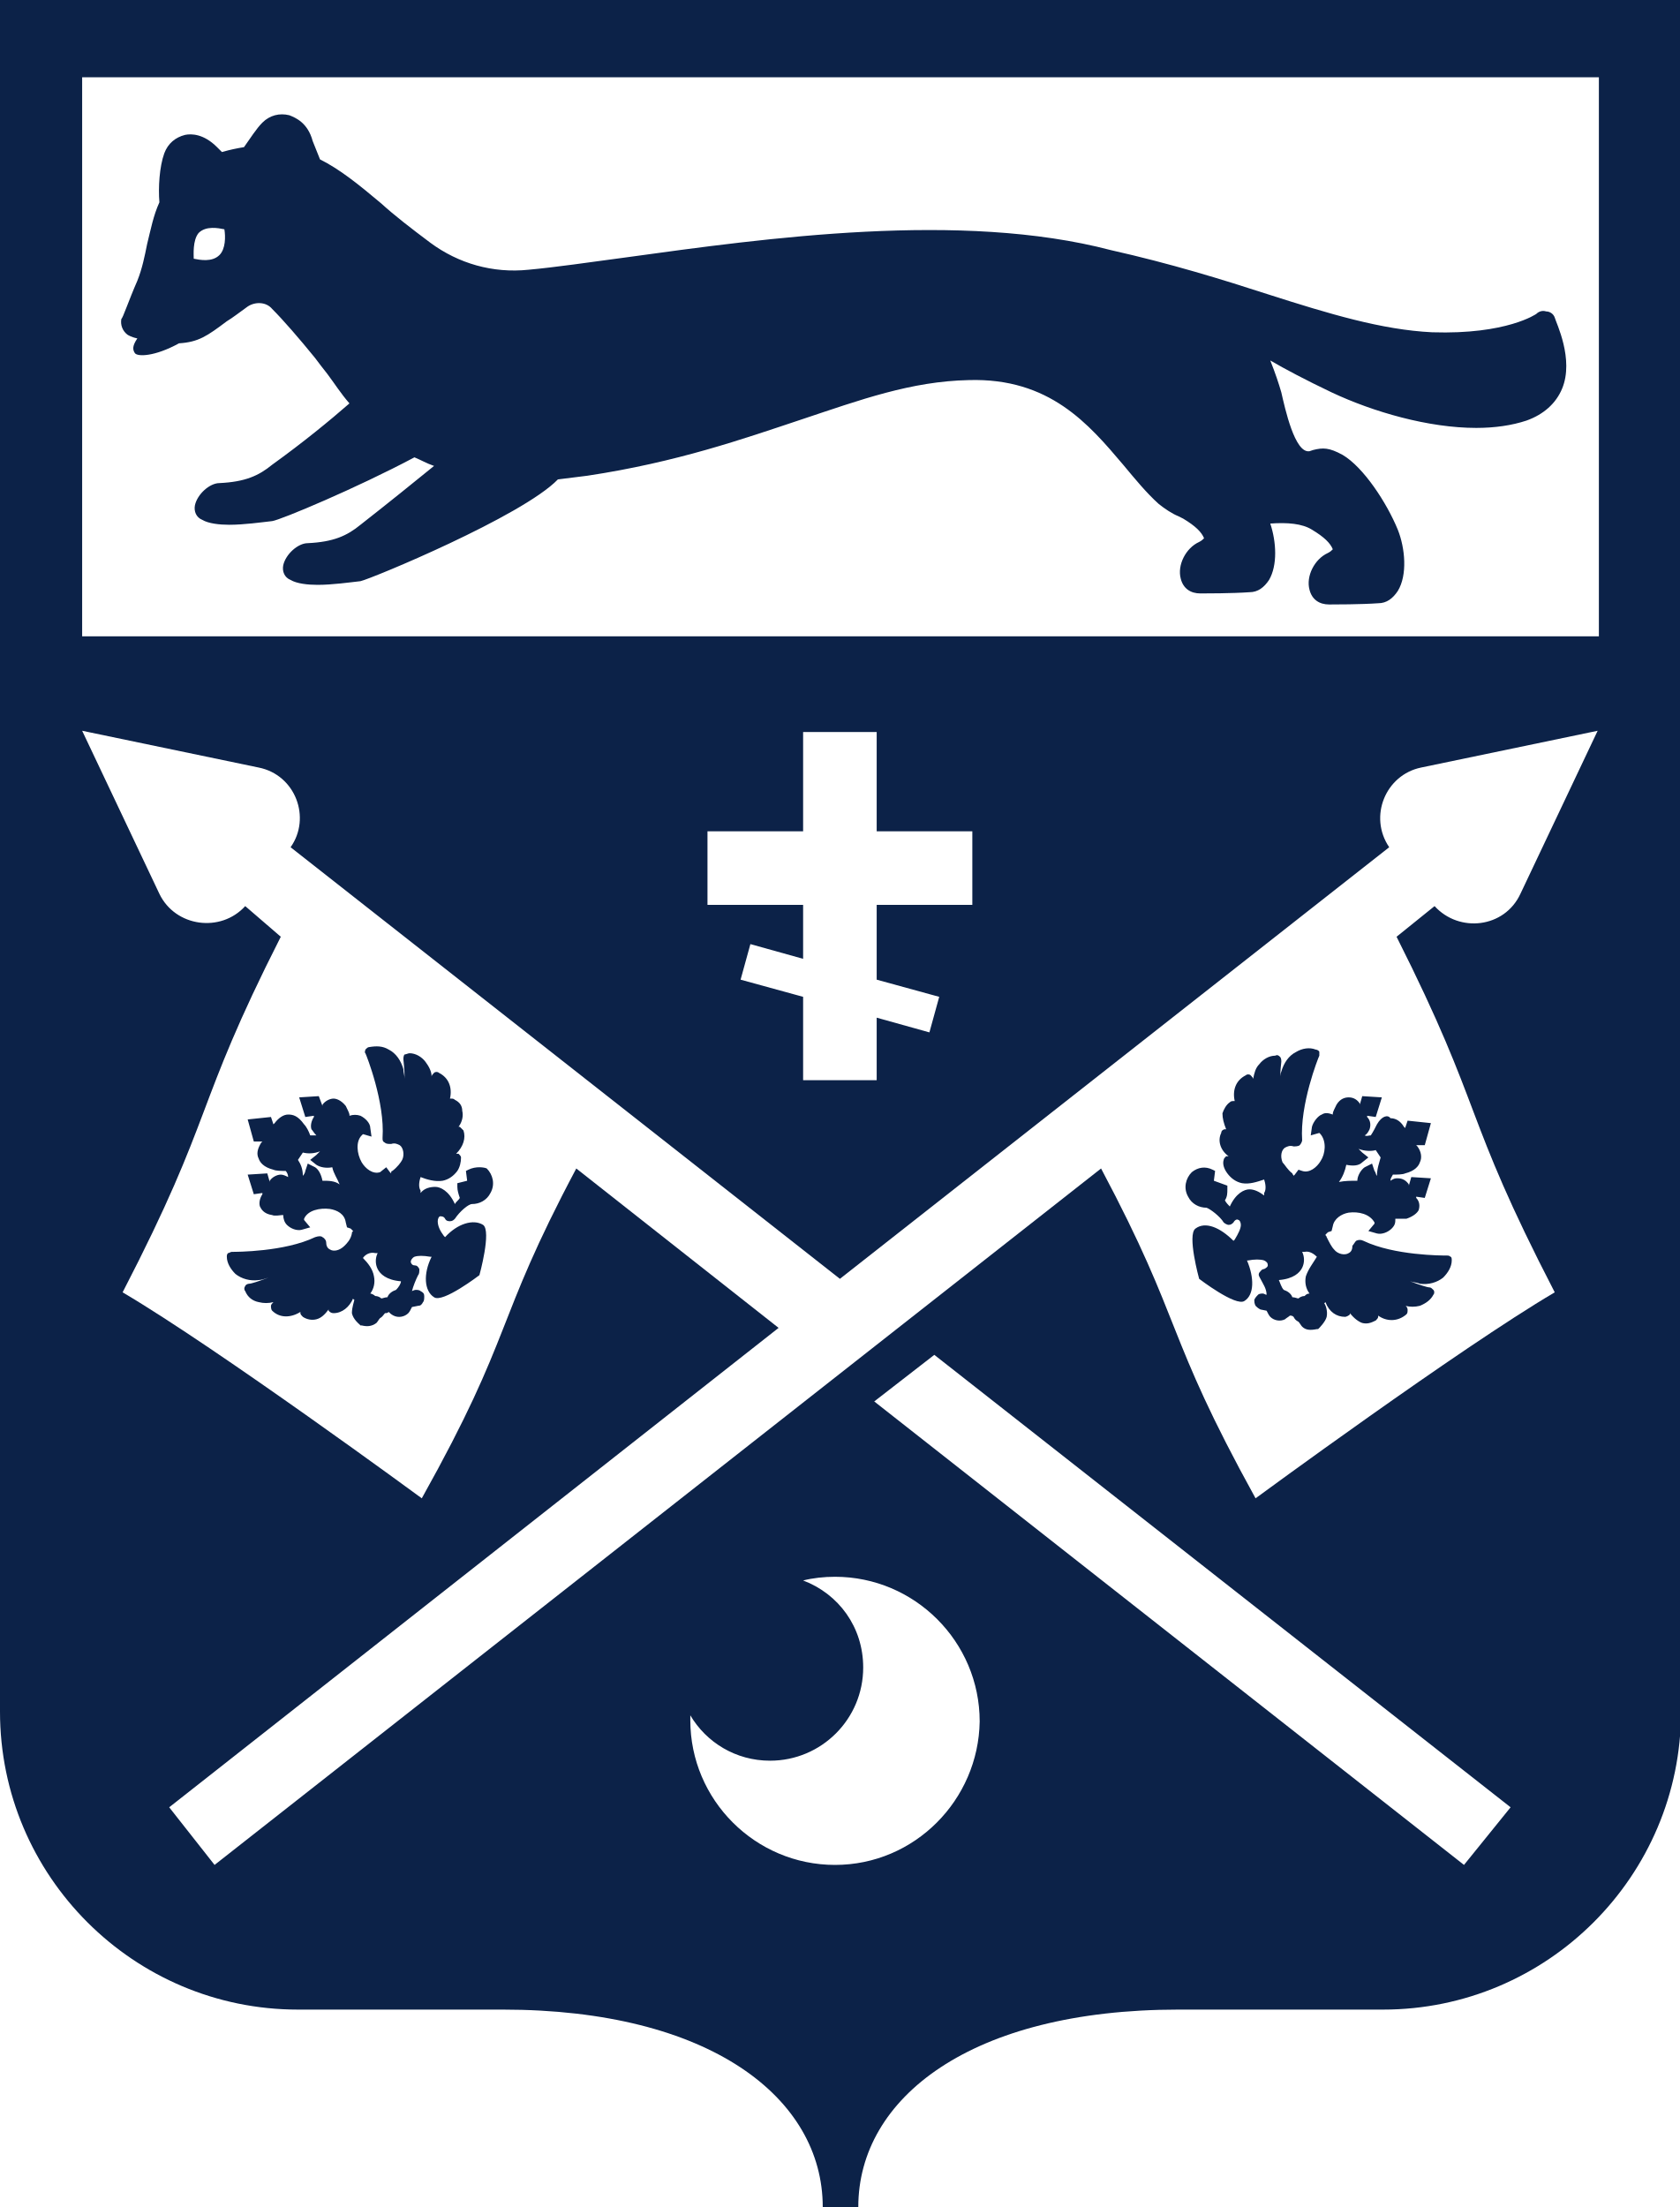
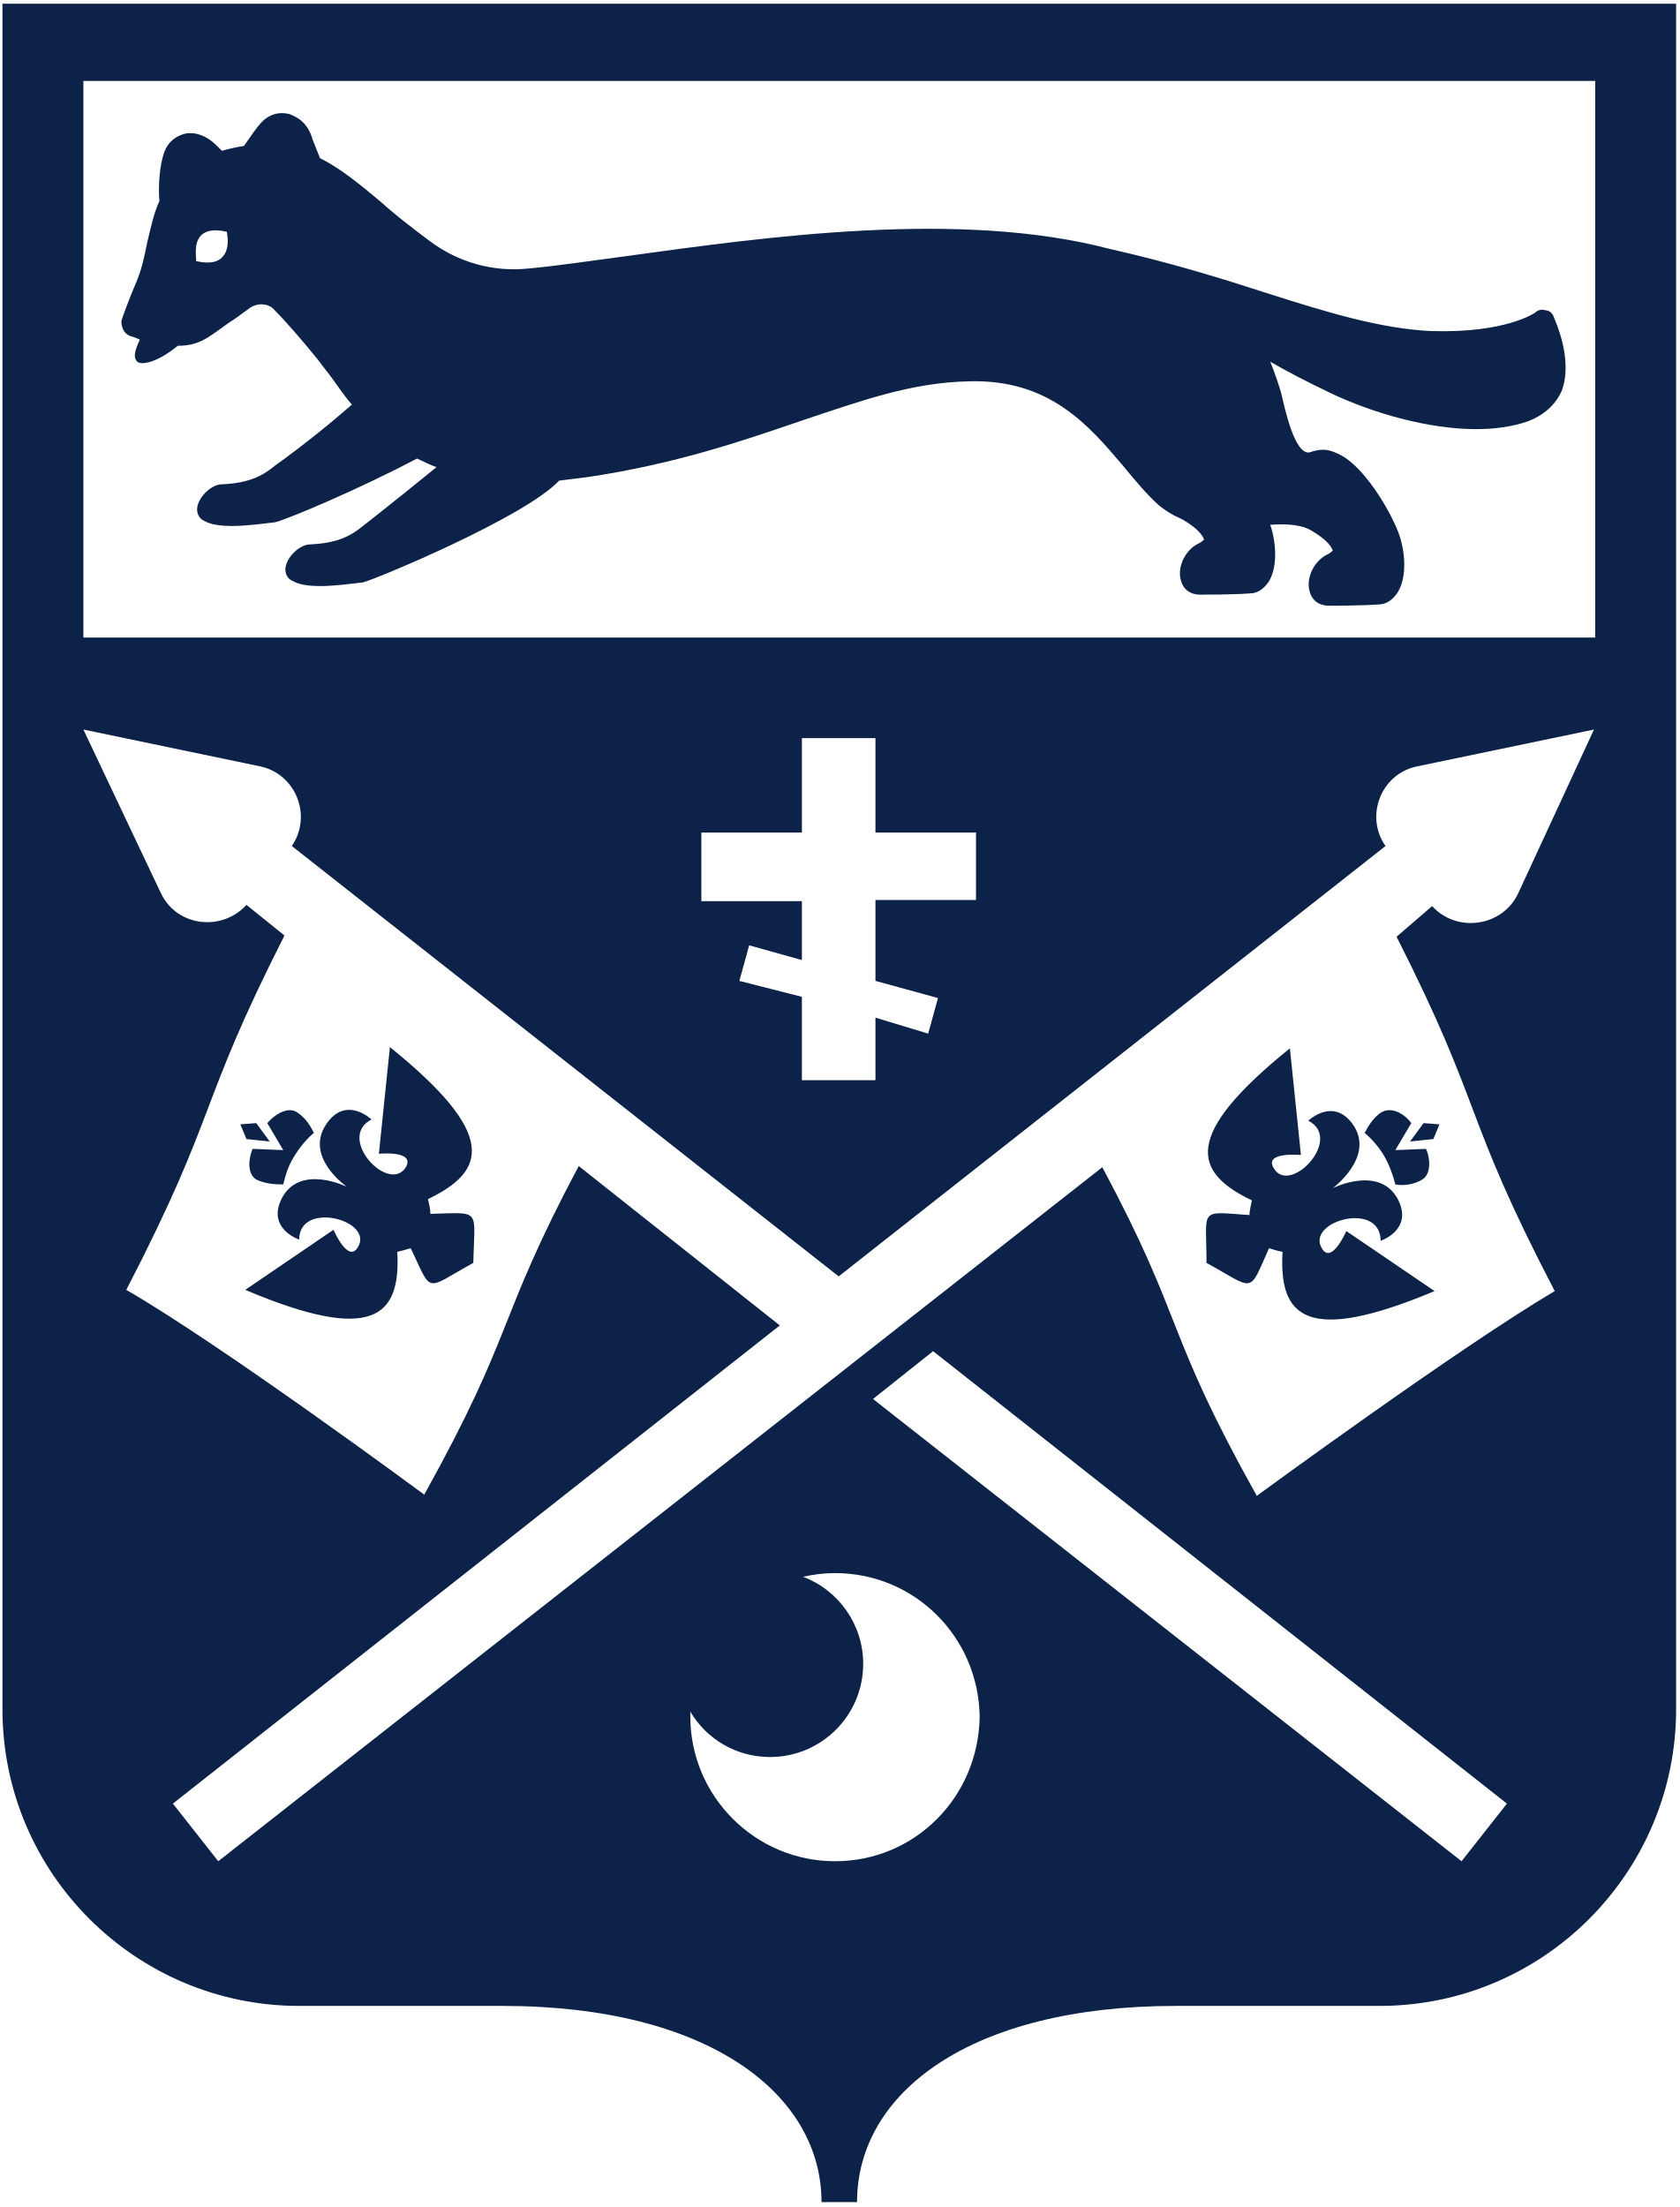
<svg xmlns="http://www.w3.org/2000/svg" version="1.1" id="Layer_1" x="0px" y="0px" viewBox="0 0 137 180" style="enable-background:new 0 0 137 180;" xml:space="preserve">
  <style type="text/css">
- 	.st0{fill:#0C2248;}
+ 	.st0{fill-rule:evenodd;clip-rule:evenodd;fill:#0C2248;}
</style>
-   <g>
-     <path class="st0" d="M38.2,95.4L38,95.5l0.1,0.8l-0.8,0.2l0,0.3c0,0.3,0.1,0.6,0.2,0.9c-0.1,0.2-0.3,0.3-0.4,0.5   c-0.5-1.1-1.2-1.4-1.6-1.4c-0.4,0-0.9,0.1-1.2,0.5c0-0.1,0-0.2,0-0.2c-0.2-0.3-0.1-0.8,0-1.1c0.5,0.2,1.2,0.4,1.8,0.3   c0.5-0.1,0.9-0.4,1.2-0.8c0,0,0,0,0,0c0.2-0.3,0.3-0.7,0.3-1.1c0-0.1-0.1-0.2-0.2-0.3c-0.1,0-0.1,0-0.2,0c0.6-0.6,0.8-1.3,0.6-1.9   c-0.1-0.1-0.2-0.2-0.3-0.3c0,0-0.1,0-0.1,0c0.3-0.4,0.4-0.9,0.3-1.3c0-0.4-0.2-0.7-0.6-0.9c-0.1-0.1-0.2-0.1-0.3-0.1   c0,0-0.1,0-0.1,0c0.2-0.9-0.1-1.7-0.9-2.1c-0.1-0.1-0.3-0.1-0.4,0c-0.1,0.1-0.2,0.2-0.2,0.3c0-0.4-0.2-0.8-0.5-1.2   c-0.3-0.4-0.8-0.7-1.3-0.7c-0.1,0-0.3,0.1-0.4,0.1c-0.1,0.1-0.1,0.3-0.1,0.4c0,0.1,0.1,0.8,0.1,1.6c0-0.3-0.1-0.5-0.1-0.8   c-0.2-0.7-0.6-1.3-1.2-1.6c-0.5-0.3-1-0.3-1.6-0.2c-0.1,0-0.2,0.1-0.3,0.2c0,0.1-0.1,0.2,0,0.3c0.1,0.2,1.6,4,1.4,6.9   c0,0.2,0,0.3,0.2,0.4c0.1,0.1,0.3,0.1,0.5,0.1c0.3-0.1,0.5,0,0.7,0.1c0.3,0.2,0.4,0.8,0.2,1.2c-0.1,0.2-0.4,0.6-0.8,0.9   c-0.1,0-0.1,0.1-0.1,0.2l-0.1-0.1l-0.3-0.4L31,95.6c-0.6,0.2-1.2-0.3-1.5-0.8c-0.4-0.7-0.5-1.7,0-2.2c0.1-0.1,0.1-0.1,0.1-0.1   l0.7,0.2L30.2,92c0-0.4-0.4-0.8-0.8-1c-0.3-0.1-0.6-0.1-0.9,0l0-0.1c0-0.1-0.2-0.5-0.3-0.7c-0.4-0.5-0.8-0.6-1-0.6   c-0.3,0-0.7,0.2-0.9,0.5l0,0.1L26,89.4l-1.6,0.1l0.5,1.6l0.7-0.1l0,0.1c-0.2,0.3-0.3,0.7-0.2,1c0.1,0.1,0.2,0.3,0.4,0.5   c-0.2,0-0.3,0-0.5,0c-0.1-0.3-0.3-0.7-0.5-0.9c-0.5-0.7-0.9-0.8-1.3-0.8c-0.4,0-0.8,0.3-1.1,0.7l-0.1,0.1l-0.2-0.6l-1.9,0.2   l0.5,1.8l0.7,0l-0.1,0.1c-0.3,0.5-0.4,0.9-0.2,1.3c0.1,0.3,0.4,0.7,1.2,0.9c0.2,0.1,0.7,0.1,1,0.1c0.1,0.1,0.2,0.3,0.2,0.5   c-0.2-0.1-0.4-0.2-0.6-0.2c-0.3,0-0.7,0.2-0.9,0.5l0,0.1l-0.2-0.7l-1.6,0.1l0.5,1.6l0.7-0.1l0,0.1c-0.2,0.3-0.3,0.7-0.2,1   c0.1,0.2,0.3,0.6,1,0.7c0.2,0.1,0.7,0,0.8,0l0.1,0c0,0.3,0.1,0.6,0.3,0.8c0.3,0.3,0.8,0.5,1.2,0.4l0.7-0.2l-0.5-0.6   c0,0,0-0.1,0-0.1c0.3-0.7,1.3-0.9,2.1-0.8c0.6,0.1,1.2,0.4,1.3,1.1l0.1,0.4l0.3,0.1l0.2,0.2c-0.1,0.1-0.1,0.1-0.1,0.2   c-0.1,0.5-0.4,0.8-0.6,1c-0.4,0.4-0.9,0.5-1.2,0.3c-0.2-0.1-0.3-0.3-0.3-0.6c0-0.1-0.1-0.3-0.3-0.4c-0.1-0.1-0.3-0.1-0.6,0   c-2.5,1.2-6.4,1.2-6.8,1.2c-0.1,0-0.2,0.1-0.3,0.1c-0.1,0.1-0.1,0.2-0.1,0.3c0,0.5,0.3,1,0.7,1.4c0.5,0.4,1.2,0.6,1.9,0.5   c0.2,0,0.5-0.1,0.8-0.2c-0.8,0.3-1.4,0.5-1.6,0.5c-0.1,0-0.3,0.1-0.3,0.2c-0.1,0.1-0.1,0.3,0,0.4c0.2,0.5,0.6,0.8,1.1,0.9   c0.4,0.1,0.8,0.1,1.2,0c-0.1,0.1-0.2,0.2-0.2,0.3c0,0.1,0,0.3,0.1,0.4c0.6,0.6,1.5,0.6,2.3,0.1c0,0,0,0.1,0,0.1   c0,0.1,0.1,0.2,0.2,0.3c0.3,0.2,0.7,0.3,1.1,0.2c0.4-0.1,0.7-0.4,1-0.8c0,0,0,0,0,0.1c0.1,0.1,0.2,0.2,0.4,0.2   c0.7,0,1.3-0.5,1.6-1.2c0,0.1,0.1,0.1,0.1,0.1c0,0,0,0,0,0c0,0.1-0.2,0.6-0.2,1.1c0.1,0.5,0.6,0.9,0.6,0.9l0.1,0.1l0.1,0   c0.4,0.1,0.8,0.1,1.2-0.2c0.1-0.1,0.2-0.3,0.3-0.4c0,0,0,0,0,0c0.2-0.1,0.3-0.3,0.4-0.4c0.1,0,0.2,0,0.3-0.1   c0.1,0.1,0.2,0.2,0.4,0.3c0.4,0.2,0.9,0.1,1.2-0.2c0.1-0.1,0.2-0.3,0.3-0.5l0.5-0.1c0.2,0,0.3-0.1,0.4-0.3c0,0,0,0,0,0   c0.1-0.1,0.1-0.3,0.1-0.5c0-0.2-0.1-0.3-0.3-0.4c-0.1-0.1-0.3-0.1-0.4-0.1c0,0-0.1,0-0.3,0.1c0.1-0.4,0.3-0.9,0.5-1.3   c0.1-0.1,0.1-0.3,0.1-0.5c-0.1-0.2-0.2-0.3-0.4-0.3c-0.2,0-0.3-0.2-0.3-0.3c0-0.1,0.1-0.3,0.3-0.4c0.3-0.1,0.7-0.1,1.3,0l0.1,0   c-0.7,1.4-0.6,2.8,0.2,3.3c0.7,0.5,3.7-1.8,3.7-1.8s1-3.6,0.3-4.1c-0.8-0.5-2.1-0.1-3.1,1l-0.1-0.1c-0.3-0.4-0.5-0.8-0.5-1.2   c0-0.2,0.1-0.4,0.2-0.4c0.1,0,0.3,0,0.4,0.2c0.1,0.2,0.3,0.2,0.4,0.2c0.2,0,0.3-0.1,0.4-0.2c0.4-0.6,1.1-1.2,1.4-1.2   c0.6,0,1.2-0.3,1.5-0.9c0.4-0.7,0.2-1.5-0.3-2C39.5,95.2,38.8,95.1,38.2,95.4z M26.3,96.3c-0.1-0.5-0.3-0.9-0.6-1.1l-0.6-0.3   l-0.2,0.6c0,0.1-0.1,0.3-0.2,0.4c0-0.6-0.2-1-0.4-1.3l0.4-0.6c0.4,0.1,0.9,0.1,1.4-0.1c-0.1,0.1-0.2,0.2-0.3,0.3l-0.5,0.4l0.5,0.4   c0.3,0.2,0.8,0.3,1.3,0.2c0.1,0.5,0.4,0.9,0.6,1.4C27.3,96.3,26.8,96.3,26.3,96.3z M32.3,105.2c-0.3,0.1-0.6,0.3-0.7,0.6   c-0.2,0-0.4,0.1-0.5,0.1c-0.1-0.1-0.3-0.2-0.5-0.2c0,0,0,0,0,0c-0.1-0.1-0.3-0.2-0.4-0.2c0,0,0,0,0,0c0,0,0,0,0,0c0,0,0,0,0,0   c0.3-0.4,0.4-0.9,0.3-1.4c-0.1-0.6-0.5-1.1-0.9-1.5c0.2-0.3,0.6-0.5,1-0.4c0.1,0,0.1,0,0.2,0c-0.2,0.4-0.2,0.9,0,1.3   c0.2,0.4,0.7,0.9,1.9,1C32.7,104.7,32.5,105,32.3,105.2z" />
-     <path class="st0" d="M112.3,91.7c-0.1,0.2-0.3,0.6-0.5,0.9c-0.2,0-0.3,0.1-0.5,0c0.2-0.1,0.3-0.3,0.4-0.5c0.1-0.3,0.1-0.7-0.2-1   l0-0.1l0.7,0.1l0.5-1.6l-1.6-0.1l-0.2,0.7l0-0.1c-0.2-0.3-0.5-0.5-0.9-0.5c-0.3,0-0.7,0.1-1,0.6c-0.1,0.2-0.3,0.6-0.3,0.7l0,0.1   c-0.3-0.1-0.6-0.2-0.9,0c-0.3,0.1-0.7,0.6-0.8,1l-0.1,0.7l0.7-0.2c0,0,0,0,0.1,0.1c0.5,0.6,0.4,1.6,0,2.2c-0.3,0.5-0.9,1-1.5,0.8   l-0.3-0.1l-0.3,0.4l-0.1,0.1c0-0.1-0.1-0.1-0.1-0.2c-0.4-0.3-0.6-0.7-0.8-0.9c-0.2-0.5-0.1-1,0.2-1.2c0.2-0.1,0.4-0.2,0.7-0.1   c0.1,0,0.4,0,0.5-0.1c0.1-0.1,0.2-0.3,0.2-0.4c-0.2-2.9,1.3-6.7,1.4-6.9c0-0.1,0-0.2,0-0.3c0-0.1-0.2-0.2-0.3-0.2   c-0.5-0.2-1.1-0.1-1.6,0.2c-0.6,0.3-1,0.9-1.2,1.6c-0.1,0.2-0.1,0.5-0.1,0.8c0-0.9,0.1-1.5,0.1-1.6c0-0.1,0-0.3-0.1-0.4   c-0.1-0.1-0.2-0.2-0.4-0.1c-0.5,0-1,0.3-1.3,0.7c-0.3,0.3-0.4,0.7-0.5,1.2c0-0.1-0.1-0.2-0.2-0.3c-0.1-0.1-0.3-0.1-0.4,0   c-0.8,0.4-1.1,1.2-0.9,2.1c0,0-0.1,0-0.1,0c-0.1,0-0.2,0-0.3,0.1c-0.3,0.2-0.5,0.6-0.6,0.9c0,0.4,0.1,0.8,0.3,1.3c0,0-0.1,0-0.1,0   c-0.1,0-0.3,0.1-0.3,0.3c-0.3,0.6-0.1,1.4,0.6,1.9c-0.1,0-0.1,0-0.2,0c-0.1,0.1-0.2,0.2-0.2,0.3c-0.1,0.3,0,0.7,0.3,1.1   c0,0,0,0,0,0c0.3,0.4,0.7,0.7,1.2,0.8c0.6,0.1,1.2-0.1,1.8-0.3c0.1,0.3,0.2,0.8,0,1.1c0,0.1,0,0.1,0,0.2c-0.4-0.3-0.8-0.5-1.2-0.5   c-0.4,0-1.1,0.3-1.6,1.4c-0.1-0.1-0.3-0.3-0.4-0.5c0.2-0.3,0.2-0.6,0.2-0.9l0-0.3L99,96.3l0.1-0.8l-0.2-0.1   c-0.6-0.3-1.2-0.2-1.7,0.2c-0.5,0.5-0.7,1.3-0.3,2c0.3,0.6,0.9,0.9,1.5,0.9c0.3,0.1,1.1,0.7,1.4,1.2c0.1,0.1,0.3,0.2,0.4,0.2   c0.2,0,0.3-0.1,0.4-0.2c0.1-0.2,0.3-0.3,0.4-0.2c0.1,0,0.2,0.2,0.2,0.4c0,0.3-0.2,0.7-0.5,1.2l-0.1,0.1c-1.1-1.1-2.3-1.6-3.1-1   c-0.7,0.5,0.3,4.1,0.3,4.1s3,2.3,3.7,1.8c0.8-0.5,0.8-1.9,0.2-3.3l0.1,0c0.5-0.1,1-0.1,1.3,0c0.2,0.1,0.3,0.2,0.3,0.4   c0,0.1-0.1,0.2-0.3,0.3c-0.2,0-0.3,0.2-0.4,0.3c-0.1,0.2,0,0.3,0.1,0.5c0.2,0.4,0.5,0.8,0.5,1.3c-0.1,0-0.2-0.1-0.3-0.1   c-0.1,0-0.3,0-0.4,0.1c-0.1,0.1-0.2,0.2-0.3,0.4c0,0.2,0,0.3,0.1,0.5c0,0,0,0,0,0c0.1,0.1,0.2,0.2,0.4,0.3l0.5,0.1   c0.1,0.2,0.2,0.4,0.3,0.5c0.3,0.3,0.8,0.4,1.2,0.2c0.1-0.1,0.3-0.2,0.4-0.3c0.1,0,0.2,0,0.3,0.1c0.1,0.2,0.2,0.3,0.4,0.4   c0,0,0,0,0,0c0.1,0.1,0.2,0.3,0.3,0.4c0.3,0.3,0.7,0.3,1.2,0.2l0.1,0l0.1-0.1c0,0,0.5-0.5,0.6-0.9c0.1-0.5-0.1-1-0.2-1.1   c0,0,0,0,0,0c0,0,0.1-0.1,0.1-0.1c0.3,0.8,0.9,1.2,1.6,1.2c0.1,0,0.3-0.1,0.4-0.2c0,0,0,0,0-0.1c0.3,0.4,0.7,0.7,1,0.8   c0.4,0.1,0.7,0,1.1-0.2c0.1-0.1,0.2-0.2,0.2-0.3c0,0,0-0.1,0-0.1c0.7,0.5,1.6,0.5,2.3-0.1c0.1-0.1,0.1-0.2,0.1-0.4   c0-0.1-0.1-0.3-0.2-0.3c0.4,0.1,0.8,0.1,1.2,0c0.5-0.2,0.9-0.5,1.1-0.9c0.1-0.1,0.1-0.3,0-0.4c-0.1-0.1-0.2-0.2-0.3-0.2   c-0.2,0-0.8-0.2-1.6-0.5c0.3,0.1,0.6,0.1,0.8,0.2c0.7,0.1,1.4-0.1,1.9-0.5c0.4-0.4,0.7-0.9,0.7-1.4c0-0.1,0-0.3-0.1-0.3   c-0.1-0.1-0.2-0.1-0.3-0.1c-0.4,0-4.3,0-6.8-1.2c-0.2-0.1-0.4-0.1-0.6,0c-0.1,0.1-0.2,0.3-0.3,0.4c0,0.3-0.1,0.5-0.3,0.6   c-0.3,0.2-0.9,0.1-1.2-0.3c-0.2-0.2-0.4-0.6-0.6-1c0-0.1-0.1-0.1-0.1-0.2l0.2-0.2l0.3-0.1l0.1-0.4c0.1-0.6,0.7-1,1.3-1.1   c0.8-0.1,1.7,0.1,2.1,0.8c0,0.1,0,0.1,0,0.1l-0.5,0.6l0.7,0.2c0.4,0.1,0.9-0.1,1.2-0.4c0.3-0.3,0.3-0.5,0.3-0.8l0.1,0   c0.1,0,0.6,0,0.8,0c0.6-0.2,0.9-0.5,1-0.7c0.1-0.3,0.1-0.7-0.2-1l0-0.1l0.7,0.1l0.5-1.6l-1.6-0.1l-0.2,0.7l0-0.1   c-0.2-0.3-0.5-0.5-0.9-0.5c-0.2,0-0.3,0-0.6,0.2c0-0.2,0.1-0.3,0.2-0.5c0.3,0,0.8,0,1-0.1c0.8-0.2,1.1-0.6,1.2-0.9   c0.2-0.4,0.1-0.9-0.2-1.3l-0.1-0.1l0.7,0l0.5-1.8l-1.9-0.2l-0.2,0.6l-0.1-0.1c-0.3-0.5-0.7-0.7-1.1-0.7   C113.2,90.9,112.7,91,112.3,91.7z M106.5,104.1c-0.1,0.5,0,1,0.3,1.4c0,0,0,0,0,0c0,0,0,0,0,0c0,0,0,0,0,0c-0.2,0-0.3,0.1-0.4,0.2   c0,0,0,0,0,0c-0.2,0-0.4,0.1-0.5,0.2c-0.1,0-0.3-0.1-0.5-0.1c-0.1-0.3-0.4-0.5-0.7-0.6c-0.2-0.2-0.3-0.6-0.4-0.8   c1.2-0.1,1.7-0.6,1.9-1c0.2-0.4,0.2-0.9,0-1.3c0.1,0,0.1,0,0.2,0c0.4-0.1,0.8,0.2,1,0.4C107.1,103,106.7,103.5,106.5,104.1z    M112.3,95.9c-0.1-0.1-0.1-0.3-0.2-0.4l-0.2-0.6l-0.6,0.3c-0.3,0.2-0.6,0.7-0.6,1.1c-0.5,0-1,0-1.5,0.1c0.3-0.4,0.5-0.9,0.6-1.4   c0.5,0.1,1,0.1,1.3-0.2l0.5-0.4l-0.5-0.4c-0.1-0.1-0.2-0.2-0.3-0.3c0.5,0.2,1.1,0.2,1.4,0.1l0.4,0.6   C112.5,94.8,112.3,95.3,112.3,95.9z" />
-     <path class="st0" d="M0,0v139.6c0,13.4,10.9,24.3,24.3,24.3H41c16.9,0,26.1,7.2,26.1,16.1H70c0-8.9,9.2-16.1,26.1-16.1h16.7   c13.4,0,24.3-10.9,24.3-24.3V0H0z M68.1,152.1c-6.5,0-11.8-5.3-11.8-11.8c0-0.1,0-0.3,0-0.4c1.3,2.2,3.7,3.7,6.5,3.7   c4.2,0,7.6-3.4,7.6-7.6c0-3.3-2-6-4.9-7.1c0.8-0.2,1.7-0.3,2.6-0.3c6.5,0,11.8,5.3,11.8,11.8C79.8,146.8,74.6,152.1,68.1,152.1z    M119.4,152.1l-48.1-37.8l4.9-3.8l47,36.9L119.4,152.1z M124,72.9c-1.3,2.8-5,3.2-7,1l-3.1,2.5c7.2,14.3,5.3,14.3,12.9,29   c-7.8,4.6-24.4,16.8-24.4,16.8c-7.5-13.6-5.8-14.1-12.6-26.9l-72.3,56.8l-3.7-4.7l49.7-39.1l-16.5-13c-6.8,12.8-5,13.3-12.6,26.9   c0,0-16.6-12.2-24.4-16.8c7.6-14.7,5.7-14.8,12.9-29L20,73.9c-2,2.2-5.7,1.7-7-1L6.7,59.6l14.4,3c3,0.6,4.3,4.1,2.6,6.5l44.8,35.2   l44.8-35.2c-1.7-2.5-0.3-5.9,2.6-6.5l14.4-3L124,72.9z M79.3,67.8v6h-7.8v6.1l5.1,1.4l-0.8,2.9L71.5,83v5.1h-6v-6.8l-5.1-1.4   l0.8-2.9l4.3,1.2v-4.4h-7.8v-6h7.8v-8.1h6v8.1H79.3z M130.4,6.3v45.6H6.7V6.3H130.4z" />
-     <path class="st0" d="M10.4,27.3c0,0,0.3,0.2,0.8,0.3c-0.4,0.6-0.4,0.9-0.2,1.2c0.2,0.3,1.6,0.3,3.6-0.8c1.6-0.1,2.3-0.6,3.9-1.8   c0.5-0.3,1-0.7,1.7-1.2c0.6-0.4,1.5-0.4,2,0.2c0.9,0.9,2.2,2.4,3.5,4c0.3,0.4,0.6,0.8,1,1.3c0.6,0.8,1.1,1.6,1.8,2.4   c-1.6,1.4-3.8,3.2-6.3,5c-1.1,0.9-2.2,1.4-4.3,1.5c-0.8,0-1.8,0.9-2,1.8c-0.1,0.5,0.1,1,0.6,1.2c0.5,0.3,1.4,0.4,2.2,0.4   c1.2,0,2.6-0.2,3.5-0.3c0.7-0.1,6.9-2.7,11.6-5.2c0.5,0.2,1,0.5,1.6,0.7c-1.6,1.3-3.7,3-6,4.8c-1.1,0.9-2.2,1.4-4.3,1.5   c-0.8,0-1.8,0.9-2,1.8c-0.1,0.5,0.1,1,0.6,1.2c0.5,0.3,1.4,0.4,2.2,0.4c1.2,0,2.6-0.2,3.5-0.3c0.9-0.2,13.2-5.3,16.1-8.3   c0.8-0.1,1.6-0.2,2.4-0.3c7.3-1.1,12.7-3,17.5-4.6c4.8-1.6,8.9-3.1,13.6-3.2c6.6-0.2,9.8,3.6,12.6,6.9c1,1.2,1.9,2.3,2.9,3.2   c0.5,0.4,1.1,0.8,1.6,1l0.4,0.2c1,0.6,1.5,1.1,1.7,1.6c-0.1,0.1-0.2,0.2-0.4,0.3c-1.1,0.5-1.8,1.9-1.5,3c0.2,0.8,0.8,1.2,1.6,1.2   c0,0,0,0,0,0c0.4,0,2.6,0,4-0.1c0.7,0,1.2-0.4,1.6-1c0.7-1.2,0.6-3.1,0.1-4.6c1.4-0.1,2.6,0,3.4,0.5c1,0.6,1.5,1.1,1.7,1.6   c-0.1,0.1-0.2,0.2-0.4,0.3c-1.1,0.5-1.8,1.9-1.5,3c0.2,0.8,0.8,1.2,1.6,1.2c0,0,0,0,0,0c0.4,0,2.6,0,4-0.1c0.7,0,1.2-0.4,1.6-1   c0.8-1.3,0.6-3.5,0-5c-0.9-2.2-2.8-5.1-4.5-6.1c-1.1-0.6-1.6-0.6-2.4-0.4l-0.3,0.1c-1.2,0.2-2-3.5-2.3-4.8   c-0.2-0.7-0.5-1.6-0.9-2.6c1.2,0.7,2.9,1.6,5,2.6c3.4,1.6,7.9,2.9,11.8,2.9c1.5,0,2.9-0.2,4.1-0.6c1.4-0.5,2.4-1.4,2.9-2.6   c1-2.4-0.5-5.4-0.6-5.8c-0.1-0.3-0.4-0.5-0.7-0.5c-0.3-0.1-0.6,0-0.8,0.2c0,0-2.4,1.7-8.5,1.5c-4.1-0.2-8.4-1.5-13.4-3.1   c-3.7-1.2-7.9-2.5-12.8-3.6c0,0,0,0,0,0c-12.2-3.2-28-1-39.6,0.6c-3,0.4-5.7,0.8-7.9,1c-2.9,0.3-5.7-0.5-8-2.2   c-1.6-1.2-2.9-2.2-4-3.2c-1.9-1.6-3.4-2.8-5-3.6c-0.2-0.5-0.4-1-0.6-1.5c-0.4-1.5-1.4-1.9-1.9-2.1c-0.8-0.2-1.6,0-2.2,0.6   c-0.5,0.5-1,1.3-1.5,2c-0.6,0.1-1.1,0.2-1.8,0.4c-0.1-0.1-0.3-0.3-0.4-0.4c-1.1-1.1-2.1-1.1-2.6-1c-0.8,0.2-1.4,0.7-1.7,1.5   c-0.4,1.1-0.5,2.8-0.4,4c-0.5,1.1-0.7,2.2-1,3.4c-0.2,1-0.4,2-0.8,3C10.5,24.5,10,26,9.9,26C9.8,26.5,10,27,10.4,27.3z M16.2,19   c0.6-0.6,1.6-0.4,2.1-0.3c0.1,0.6,0.1,1.6-0.4,2.1c-0.6,0.6-1.6,0.4-2.1,0.3C15.8,20.8,15.7,19.6,16.2,19z" />
-   </g>
+   <path class="st0" d="M0.2,0.3v139.1c0,13.4,10.9,24.2,24.2,24.2H41c16.8,0,26,7.2,26,16h2.9c0-8.9,9.2-16,26-16h16.6  c13.4,0,24.2-10.9,24.2-24.2V0.3h0.1H0.2z M68.1,151.8c-6.5,0-11.8-5.3-11.8-11.8c0-0.1,0-0.3,0-0.4c1.3,2.2,3.7,3.7,6.5,3.7  c4.2,0,7.6-3.4,7.6-7.6c0-3.2-2-6-4.9-7.1c0.9-0.2,1.7-0.3,2.6-0.3c6.5,0,11.7,5.2,11.8,11.7C79.8,146.6,74.6,151.8,68.1,151.8z   M119.2,151.8l-48-37.7l4.9-3.9l46.8,36.9L119.2,151.8z M123.8,72.9c-1.3,2.7-5,3.2-7,1l-2.9,2.5c7.2,14.2,5.3,14.3,12.9,28.9  c-7.8,4.6-24.3,16.7-24.3,16.7c-7.6-13.6-5.8-14.1-12.6-26.8l-72.1,56.6l-3.7-4.7l49.5-39l-16.4-13c-6.8,12.8-5.1,13.3-12.6,26.8  c0,0-16.5-12.2-24.3-16.7c7.6-14.7,5.7-14.7,12.9-28.9l-3.1-2.5c-2,2.2-5.7,1.8-7-1L6.8,59.5l14.4,3c2.9,0.6,4.3,4,2.6,6.5  l44.6,35.1L113,69c-1.7-2.4-0.4-5.9,2.6-6.5l14.4-3L123.8,72.9z M79.6,67.8v5.6h-8.2V80l5.1,1.4l-0.8,2.9L71.4,83v5.1h-6v-6.8  L60.3,80l0.8-2.9l4.3,1.2v-4.8h-8.2v-5.6h8.2v-7.7h6v7.7H79.6z M130.1,52H6.8V6.6h123.3V52z M10.6,27.4c0,0,0.4,0.1,0.8,0.3  c-0.5,1.1-0.5,1.5-0.2,1.8s1.6,0.1,3.3-1.3c1.8,0,2.5-0.7,4.2-1.9c0.5-0.3,1-0.7,1.7-1.2c0.6-0.4,1.5-0.4,2,0.2  c0.9,0.9,2.2,2.4,3.5,4c0.3,0.4,0.6,0.8,1,1.3c0.6,0.8,1.1,1.6,1.8,2.4c-1.6,1.4-3.8,3.2-6.3,5c-1.1,0.9-2.2,1.4-4.3,1.5  c-0.8,0-1.8,0.9-2,1.8c-0.1,0.5,0.1,1,0.6,1.2c0.5,0.3,1.4,0.4,2.2,0.4c1.2,0,2.6-0.2,3.5-0.3c0.7-0.1,6.9-2.7,11.6-5.2  c0.5,0.2,1,0.5,1.6,0.7c-1.6,1.3-3.7,3-6,4.8c-1.1,0.9-2.2,1.4-4.3,1.5c-0.8,0-1.8,0.9-2,1.8c-0.1,0.5,0.1,1,0.6,1.2  c0.5,0.3,1.4,0.4,2.2,0.4c1.2,0,2.6-0.2,3.5-0.3c0.9-0.2,13.2-5.3,16-8.3c0.8-0.1,1.6-0.2,2.4-0.3c7.3-1.1,12.7-3,17.4-4.6  c4.8-1.6,8.9-3.1,13.6-3.2c6.6-0.2,9.8,3.6,12.6,6.9c1,1.2,1.9,2.3,2.9,3.2c0.5,0.4,1.1,0.8,1.6,1l0.4,0.2c1,0.6,1.5,1.1,1.7,1.6  c-0.1,0.1-0.2,0.2-0.4,0.3c-1.1,0.5-1.8,1.9-1.5,3c0.2,0.8,0.8,1.2,1.6,1.2c0.4,0,2.6,0,4-0.1c0.7,0,1.2-0.4,1.6-1  c0.7-1.2,0.6-3.1,0.1-4.6c1.4-0.1,2.6,0,3.4,0.5c1,0.6,1.5,1.1,1.7,1.6c-0.1,0.1-0.2,0.2-0.4,0.3c-1.1,0.5-1.8,1.9-1.5,3  c0.2,0.8,0.8,1.2,1.6,1.2c0.4,0,2.6,0,4-0.1c0.7,0,1.2-0.4,1.6-1c0.8-1.3,0.6-3.5,0-5c-0.9-2.2-2.8-5.1-4.5-6.1  c-1.1-0.6-1.6-0.6-2.4-0.4l-0.3,0.1c-1.2,0.2-2-3.5-2.3-4.8c-0.2-0.7-0.5-1.6-0.9-2.6c1.2,0.7,2.9,1.6,5,2.6  c3.4,1.6,7.9,2.9,11.8,2.9c1.5,0,2.9-0.2,4.1-0.6c1.4-0.5,2.4-1.4,2.9-2.6c0.9-2.6-0.6-5.7-0.7-6c-0.1-0.3-0.4-0.5-0.7-0.5  c-0.3-0.1-0.6,0-0.8,0.2c0,0-2.4,1.7-8.5,1.5c-4.1-0.2-8.4-1.5-13.4-3.1c-3.7-1.2-7.9-2.5-12.8-3.6c-12.2-3.2-27.9-1-39.5,0.6  c-3,0.4-5.7,0.8-7.9,1c-2.9,0.3-5.7-0.5-8-2.2c-1.6-1.2-2.9-2.2-4-3.2c-1.9-1.6-3.4-2.8-5-3.6c-0.2-0.5-0.4-1-0.6-1.5  c-0.4-1.5-1.4-1.9-1.9-2.1c-0.8-0.2-1.6,0-2.2,0.6c-0.5,0.5-1,1.3-1.5,2c-0.6,0.1-1.1,0.2-1.8,0.4c-0.1-0.1-0.3-0.3-0.4-0.4  c-1.1-1.1-2.1-1.1-2.6-1c-0.8,0.2-1.4,0.7-1.7,1.5c-0.4,1.1-0.5,2.8-0.4,4c-0.5,1.1-0.7,2.2-1,3.4c-0.2,1-0.4,2-0.8,3  c-0.8,1.9-1.3,3.3-1.3,3.4C9.9,26.7,10.1,27.2,10.6,27.4z M16.4,19.2c0.6-0.6,1.6-0.4,2.1-0.3c0.1,0.6,0.2,1.5-0.4,2.1  s-1.6,0.4-2.1,0.3C16,20.9,15.8,19.8,16.4,19.2z M24.2,90.7c0.8,0.5,1.2,1.3,1.4,1.7c-0.6,0.5-1.1,1.1-1.6,1.9  c-0.5,0.8-0.7,1.5-0.9,2.3c-0.4,0-1.4,0-2.2-0.4c-0.8-0.5-0.6-1.8-0.3-2.5c0,0,2.5,0.1,2.5,0.1c0,0-1.3-2.2-1.3-2.2  C22.3,91,23.4,90.2,24.2,90.7z M20.9,91.6l1.1,1.5l-1.9-0.2l-0.5-1.2L20.9,91.6z M38.6,103c-4,2.2-3.3,2.6-5.1-1.2  c-0.3,0.1-0.7,0.2-1.1,0.3c0.3,5.3-2,7.5-12.4,3.1l7.2-4.9c0,0,1.2,2.8,2,1.4c1.3-2.2-4.8-3.8-4.8-0.6c0,0-2.7-0.9-1.4-3.4  c1.5-2.8,5.3-0.9,5.3-0.9s-3.5-2.4-1.7-5.1c1.6-2.4,3.7-0.4,3.7-0.4c-2.9,1.5,1.4,6.1,2.8,3.9c0.8-1.4-2.2-1.1-2.2-1.1l0.9-8.7  c8.8,7.1,7.9,10.1,3.1,12.4c0.1,0.4,0.2,0.8,0.2,1.2C39.3,98.9,38.7,98.5,38.6,103z M104.6,102.1c-0.5-0.1-0.8-0.2-1.1-0.3  c-1.7,3.8-1.1,3.4-5.1,1.2c0-4.5-0.7-4.2,3.5-3.9c0-0.3,0.1-0.7,0.2-1.2c-4.8-2.3-5.7-5.3,3.1-12.4l0.9,8.7c0,0-3.1-0.3-2.2,1.1  c1.3,2.2,5.7-2.4,2.8-3.9c0,0,2.1-2,3.7,0.4c1.7,2.6-1.7,5.1-1.7,5.1s3.8-1.9,5.3,0.9c1.3,2.5-1.4,3.4-1.4,3.4  c0-3.3-6.1-1.6-4.8,0.6c0.8,1.4,2-1.4,2-1.4l7.2,4.9C106.5,109.7,104.3,107.4,104.6,102.1z M117.4,91.7l-0.5,1.2l-1.9,0.2l1.1-1.5  L117.4,91.7z M115.1,91.6c0,0-1.3,2.2-1.3,2.2c0,0,2.5-0.1,2.5-0.1c0.3,0.6,0.5,2-0.3,2.5c-0.8,0.5-1.8,0.5-2.2,0.4  c-0.2-0.8-0.5-1.6-0.9-2.3c-0.4-0.7-1-1.4-1.6-1.9c0.2-0.4,0.7-1.3,1.4-1.7C113.6,90.2,114.7,91,115.1,91.6z" />
</svg>
